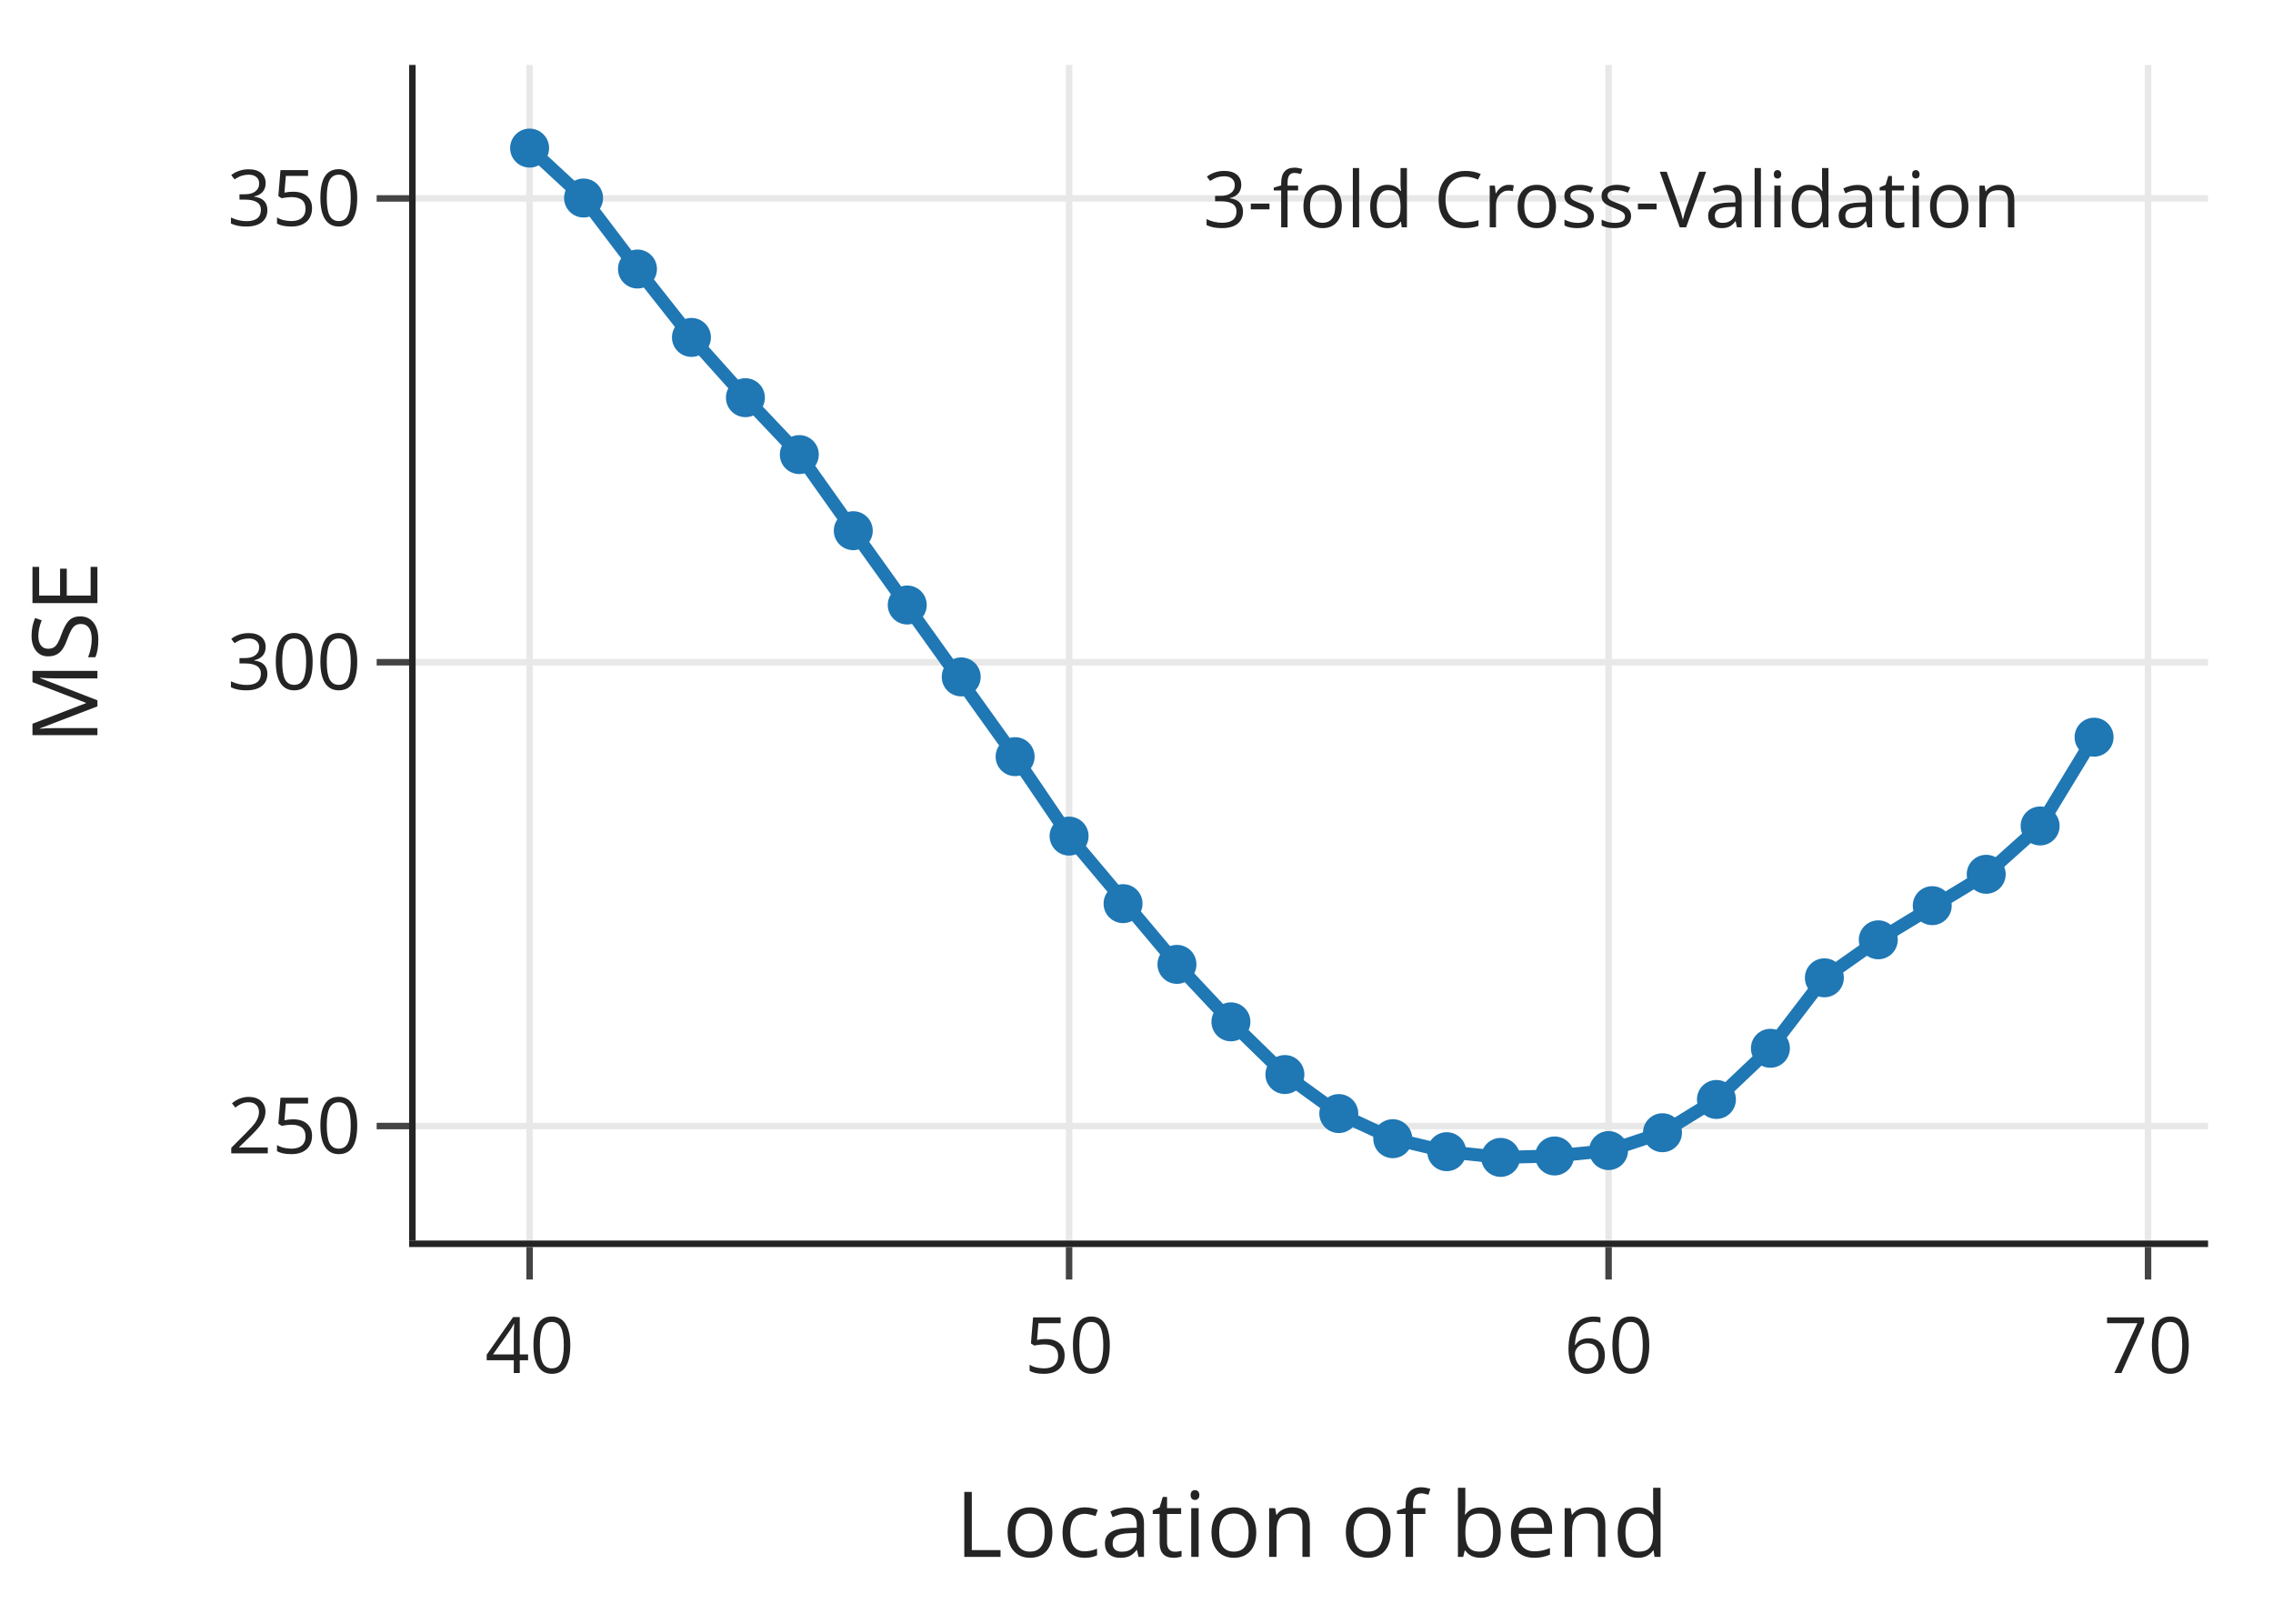
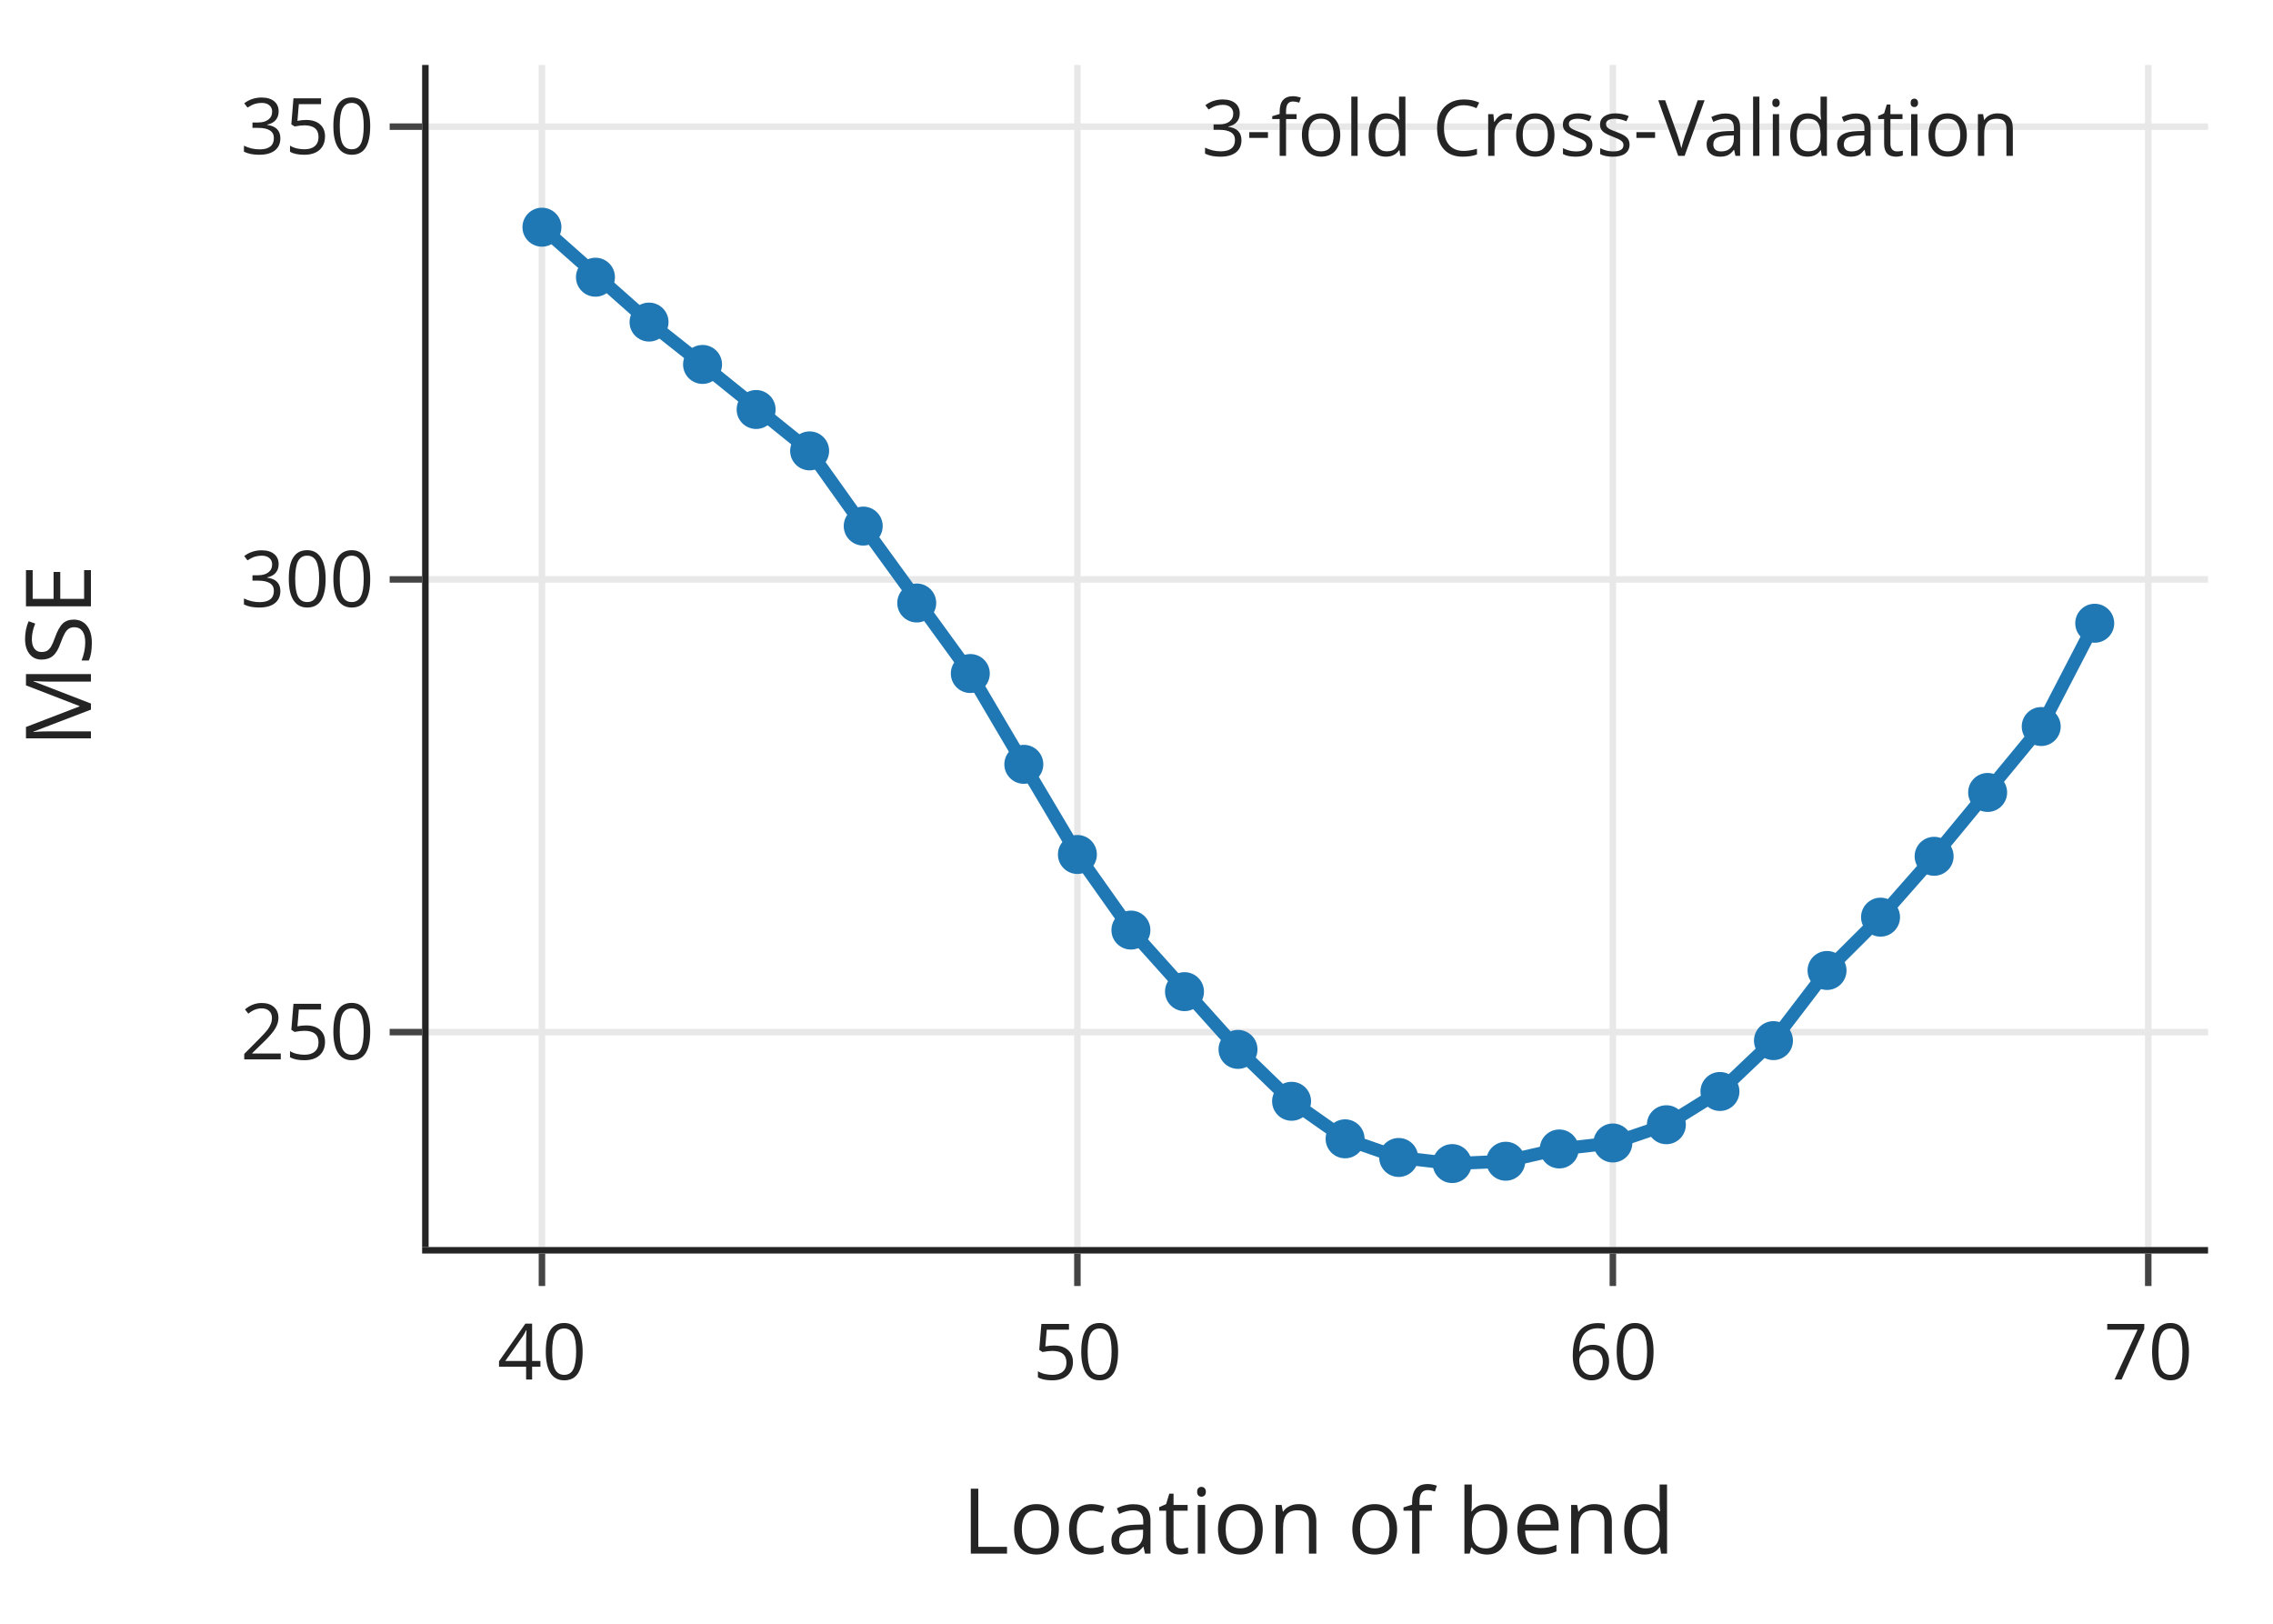
<svg xmlns="http://www.w3.org/2000/svg" class="main-svg" width="350" height="250" style="" viewBox="0 0 350 250">
  <rect x="0" y="0" width="350" height="250" style="fill: rgb(255, 255, 255); fill-opacity: 1;" />
-   <defs id="defs-1698e5">
+   <defs id="defs-d165c4">
    <g class="clips">
-       <clipPath id="clip1698e5xyplot" class="plotclip">
-         <rect width="276" height="181" />
+       <clipPath id="clipd165c4xyplot" class="plotclip">
+         <rect width="274" height="182" />
      </clipPath>
-       <clipPath class="axesclip" id="clip1698e5x">
-         <rect x="64" y="0" width="276" height="250" />
+       <clipPath class="axesclip" id="clipd165c4x">
+         <rect x="66" y="0" width="274" height="250" />
      </clipPath>
-       <clipPath class="axesclip" id="clip1698e5y">
-         <rect x="0" y="10" width="350" height="181" />
+       <clipPath class="axesclip" id="clipd165c4y">
+         <rect x="0" y="10" width="350" height="182" />
      </clipPath>
-       <clipPath class="axesclip" id="clip1698e5xy">
-         <rect x="64" y="10" width="276" height="181" />
+       <clipPath class="axesclip" id="clipd165c4xy">
+         <rect x="66" y="10" width="274" height="182" />
      </clipPath>
    </g>
    <g class="gradients" />
    <g class="patterns" />
  </defs>
  <g class="bglayer" />
  <g class="layer-below">
    <g class="imagelayer" />
    <g class="shapelayer" />
  </g>
  <g class="cartesianlayer">
    <g class="subplot xy">
      <g class="layer-subplot">
        <g class="shapelayer" />
        <g class="imagelayer" />
      </g>
+       <g class="minor-gridlayer">
+         <g class="x" />
+         <g class="y" />
+       </g>
      <g class="gridlayer">
        <g class="x">
-           <path class="xgrid crisp" transform="translate(81.55,0)" d="M0,10v181" style="stroke: rgb(232, 232, 232); stroke-opacity: 1; stroke-width: 1px;" />
-           <path class="xgrid crisp" transform="translate(164.62,0)" d="M0,10v181" style="stroke: rgb(232, 232, 232); stroke-opacity: 1; stroke-width: 1px;" />
-           <path class="xgrid crisp" transform="translate(247.69,0)" d="M0,10v181" style="stroke: rgb(232, 232, 232); stroke-opacity: 1; stroke-width: 1px;" />
-           <path class="xgrid crisp" transform="translate(330.76,0)" d="M0,10v181" style="stroke: rgb(232, 232, 232); stroke-opacity: 1; stroke-width: 1px;" />
+           <path class="xgrid crisp" transform="translate(83.45,0)" d="M0,10v182" style="stroke: rgb(232, 232, 232); stroke-opacity: 1; stroke-width: 1px;" />
+           <path class="xgrid crisp" transform="translate(165.9,0)" d="M0,10v182" style="stroke: rgb(232, 232, 232); stroke-opacity: 1; stroke-width: 1px;" />
+           <path class="xgrid crisp" transform="translate(248.35,0)" d="M0,10v182" style="stroke: rgb(232, 232, 232); stroke-opacity: 1; stroke-width: 1px;" />
+           <path class="xgrid crisp" transform="translate(330.79,0)" d="M0,10v182" style="stroke: rgb(232, 232, 232); stroke-opacity: 1; stroke-width: 1px;" />
        </g>
        <g class="y">
-           <path class="ygrid crisp" transform="translate(0,173.37)" d="M64,0h276" style="stroke: rgb(232, 232, 232); stroke-opacity: 1; stroke-width: 1px;" />
-           <path class="ygrid crisp" transform="translate(0,101.96)" d="M64,0h276" style="stroke: rgb(232, 232, 232); stroke-opacity: 1; stroke-width: 1px;" />
-           <path class="ygrid crisp" transform="translate(0,30.55)" d="M64,0h276" style="stroke: rgb(232, 232, 232); stroke-opacity: 1; stroke-width: 1px;" />
+           <path class="ygrid crisp" transform="translate(0,158.91)" d="M66,0h274" style="stroke: rgb(232, 232, 232); stroke-opacity: 1; stroke-width: 1px;" />
+           <path class="ygrid crisp" transform="translate(0,89.21)" d="M66,0h274" style="stroke: rgb(232, 232, 232); stroke-opacity: 1; stroke-width: 1px;" />
+           <path class="ygrid crisp" transform="translate(0,19.5)" d="M66,0h274" style="stroke: rgb(232, 232, 232); stroke-opacity: 1; stroke-width: 1px;" />
        </g>
      </g>
      <g class="zerolinelayer" />
      <path class="xlines-below" />
      <path class="ylines-below" />
      <g class="overlines-below" />
      <g class="xaxislayer-below" />
      <g class="yaxislayer-below" />
      <g class="overaxes-below" />
-       <g class="plot" transform="translate(64,10)" clip-path="url(#clip1698e5xyplot)">
+       <g class="plot" transform="translate(66,10)" clip-path="url(#clipd165c4xyplot)">
        <g class="scatterlayer mlayer">
-           <g class="trace scatter trace6479aa" style="stroke-miterlimit: 2; opacity: 1;">
+           <g class="trace scatter trace9f0c04" style="stroke-miterlimit: 2; opacity: 1;">
            <g class="fills" />
            <g class="errorbars" />
            <g class="lines">
-               <path class="js-line" d="M17.55,12.8L25.86,20.49L34.16,31.42L42.47,41.95L50.78,51.23L59.08,59.99L67.39,71.71L92.31,106.5L100.62,118.73L117.23,138.48L125.54,147.33L133.85,155.44L142.15,161.45L150.46,165.32L158.77,167.32L167.07,168.2L175.38,167.98L183.69,167.15L191.99,164.4L200.3,159.28L208.61,151.4L216.92,140.55L225.22,134.7L241.84,124.61L250.14,117.17L258.45,103.5" style="vector-effect: non-scaling-stroke; fill: none; stroke: rgb(31, 119, 180); stroke-opacity: 1; stroke-width: 2px; opacity: 1;" />
+               <path class="js-line" d="M17.45,24.98L33.94,39.59L42.18,46.11L58.67,59.42L66.92,71L83.41,93.7L91.65,107.68L99.9,121.56L108.14,133.2L124.63,151.57L132.88,159.56L141.12,165.34L149.37,168.21L157.61,169.15L165.86,168.79L174.1,166.9L182.35,165.98L190.59,163.17L198.84,158.05L207.08,150.22L215.33,139.42L223.57,131.21L231.82,121.84L248.31,101.86L256.55,85.96" style="vector-effect: none; fill: none; stroke: rgb(31, 119, 180); stroke-opacity: 1; stroke-width: 2px; opacity: 1;" />
            </g>
            <g class="points">
-               <path class="point" transform="translate(17.55,12.8)" d="M3,0A3,3 0 1,1 0,-3A3,3 0 0,1 3,0Z" style="opacity: 1; stroke-width: 0px; fill: rgb(31, 119, 180); fill-opacity: 1;" />
-               <path class="point" transform="translate(25.86,20.49)" d="M3,0A3,3 0 1,1 0,-3A3,3 0 0,1 3,0Z" style="opacity: 1; stroke-width: 0px; fill: rgb(31, 119, 180); fill-opacity: 1;" />
-               <path class="point" transform="translate(34.16,31.42)" d="M3,0A3,3 0 1,1 0,-3A3,3 0 0,1 3,0Z" style="opacity: 1; stroke-width: 0px; fill: rgb(31, 119, 180); fill-opacity: 1;" />
-               <path class="point" transform="translate(42.47,41.95)" d="M3,0A3,3 0 1,1 0,-3A3,3 0 0,1 3,0Z" style="opacity: 1; stroke-width: 0px; fill: rgb(31, 119, 180); fill-opacity: 1;" />
-               <path class="point" transform="translate(50.78,51.23)" d="M3,0A3,3 0 1,1 0,-3A3,3 0 0,1 3,0Z" style="opacity: 1; stroke-width: 0px; fill: rgb(31, 119, 180); fill-opacity: 1;" />
-               <path class="point" transform="translate(59.08,59.99)" d="M3,0A3,3 0 1,1 0,-3A3,3 0 0,1 3,0Z" style="opacity: 1; stroke-width: 0px; fill: rgb(31, 119, 180); fill-opacity: 1;" />
-               <path class="point" transform="translate(67.39,71.71)" d="M3,0A3,3 0 1,1 0,-3A3,3 0 0,1 3,0Z" style="opacity: 1; stroke-width: 0px; fill: rgb(31, 119, 180); fill-opacity: 1;" />
-               <path class="point" transform="translate(75.7,83.15)" d="M3,0A3,3 0 1,1 0,-3A3,3 0 0,1 3,0Z" style="opacity: 1; stroke-width: 0px; fill: rgb(31, 119, 180); fill-opacity: 1;" />
-               <path class="point" transform="translate(84.01,94.22)" d="M3,0A3,3 0 1,1 0,-3A3,3 0 0,1 3,0Z" style="opacity: 1; stroke-width: 0px; fill: rgb(31, 119, 180); fill-opacity: 1;" />
-               <path class="point" transform="translate(92.31,106.5)" d="M3,0A3,3 0 1,1 0,-3A3,3 0 0,1 3,0Z" style="opacity: 1; stroke-width: 0px; fill: rgb(31, 119, 180); fill-opacity: 1;" />
-               <path class="point" transform="translate(100.62,118.73)" d="M3,0A3,3 0 1,1 0,-3A3,3 0 0,1 3,0Z" style="opacity: 1; stroke-width: 0px; fill: rgb(31, 119, 180); fill-opacity: 1;" />
-               <path class="point" transform="translate(108.93,129.13)" d="M3,0A3,3 0 1,1 0,-3A3,3 0 0,1 3,0Z" style="opacity: 1; stroke-width: 0px; fill: rgb(31, 119, 180); fill-opacity: 1;" />
-               <path class="point" transform="translate(117.23,138.48)" d="M3,0A3,3 0 1,1 0,-3A3,3 0 0,1 3,0Z" style="opacity: 1; stroke-width: 0px; fill: rgb(31, 119, 180); fill-opacity: 1;" />
-               <path class="point" transform="translate(125.54,147.33)" d="M3,0A3,3 0 1,1 0,-3A3,3 0 0,1 3,0Z" style="opacity: 1; stroke-width: 0px; fill: rgb(31, 119, 180); fill-opacity: 1;" />
-               <path class="point" transform="translate(133.85,155.44)" d="M3,0A3,3 0 1,1 0,-3A3,3 0 0,1 3,0Z" style="opacity: 1; stroke-width: 0px; fill: rgb(31, 119, 180); fill-opacity: 1;" />
-               <path class="point" transform="translate(142.15,161.45)" d="M3,0A3,3 0 1,1 0,-3A3,3 0 0,1 3,0Z" style="opacity: 1; stroke-width: 0px; fill: rgb(31, 119, 180); fill-opacity: 1;" />
-               <path class="point" transform="translate(150.46,165.32)" d="M3,0A3,3 0 1,1 0,-3A3,3 0 0,1 3,0Z" style="opacity: 1; stroke-width: 0px; fill: rgb(31, 119, 180); fill-opacity: 1;" />
-               <path class="point" transform="translate(158.77,167.32)" d="M3,0A3,3 0 1,1 0,-3A3,3 0 0,1 3,0Z" style="opacity: 1; stroke-width: 0px; fill: rgb(31, 119, 180); fill-opacity: 1;" />
-               <path class="point" transform="translate(167.07,168.2)" d="M3,0A3,3 0 1,1 0,-3A3,3 0 0,1 3,0Z" style="opacity: 1; stroke-width: 0px; fill: rgb(31, 119, 180); fill-opacity: 1;" />
-               <path class="point" transform="translate(175.38,167.98)" d="M3,0A3,3 0 1,1 0,-3A3,3 0 0,1 3,0Z" style="opacity: 1; stroke-width: 0px; fill: rgb(31, 119, 180); fill-opacity: 1;" />
-               <path class="point" transform="translate(183.69,167.15)" d="M3,0A3,3 0 1,1 0,-3A3,3 0 0,1 3,0Z" style="opacity: 1; stroke-width: 0px; fill: rgb(31, 119, 180); fill-opacity: 1;" />
-               <path class="point" transform="translate(191.99,164.4)" d="M3,0A3,3 0 1,1 0,-3A3,3 0 0,1 3,0Z" style="opacity: 1; stroke-width: 0px; fill: rgb(31, 119, 180); fill-opacity: 1;" />
-               <path class="point" transform="translate(200.3,159.28)" d="M3,0A3,3 0 1,1 0,-3A3,3 0 0,1 3,0Z" style="opacity: 1; stroke-width: 0px; fill: rgb(31, 119, 180); fill-opacity: 1;" />
-               <path class="point" transform="translate(208.61,151.4)" d="M3,0A3,3 0 1,1 0,-3A3,3 0 0,1 3,0Z" style="opacity: 1; stroke-width: 0px; fill: rgb(31, 119, 180); fill-opacity: 1;" />
-               <path class="point" transform="translate(216.92,140.55)" d="M3,0A3,3 0 1,1 0,-3A3,3 0 0,1 3,0Z" style="opacity: 1; stroke-width: 0px; fill: rgb(31, 119, 180); fill-opacity: 1;" />
-               <path class="point" transform="translate(225.22,134.7)" d="M3,0A3,3 0 1,1 0,-3A3,3 0 0,1 3,0Z" style="opacity: 1; stroke-width: 0px; fill: rgb(31, 119, 180); fill-opacity: 1;" />
-               <path class="point" transform="translate(233.53,129.44)" d="M3,0A3,3 0 1,1 0,-3A3,3 0 0,1 3,0Z" style="opacity: 1; stroke-width: 0px; fill: rgb(31, 119, 180); fill-opacity: 1;" />
-               <path class="point" transform="translate(241.84,124.61)" d="M3,0A3,3 0 1,1 0,-3A3,3 0 0,1 3,0Z" style="opacity: 1; stroke-width: 0px; fill: rgb(31, 119, 180); fill-opacity: 1;" />
-               <path class="point" transform="translate(250.14,117.17)" d="M3,0A3,3 0 1,1 0,-3A3,3 0 0,1 3,0Z" style="opacity: 1; stroke-width: 0px; fill: rgb(31, 119, 180); fill-opacity: 1;" />
-               <path class="point" transform="translate(258.45,103.5)" d="M3,0A3,3 0 1,1 0,-3A3,3 0 0,1 3,0Z" style="opacity: 1; stroke-width: 0px; fill: rgb(31, 119, 180); fill-opacity: 1;" />
+               <path class="point" transform="translate(17.45,24.98)" d="M3,0A3,3 0 1,1 0,-3A3,3 0 0,1 3,0Z" style="opacity: 1; stroke-width: 0px; fill: rgb(31, 119, 180); fill-opacity: 1;" />
+               <path class="point" transform="translate(25.69,32.68)" d="M3,0A3,3 0 1,1 0,-3A3,3 0 0,1 3,0Z" style="opacity: 1; stroke-width: 0px; fill: rgb(31, 119, 180); fill-opacity: 1;" />
+               <path class="point" transform="translate(33.94,39.59)" d="M3,0A3,3 0 1,1 0,-3A3,3 0 0,1 3,0Z" style="opacity: 1; stroke-width: 0px; fill: rgb(31, 119, 180); fill-opacity: 1;" />
+               <path class="point" transform="translate(42.18,46.11)" d="M3,0A3,3 0 1,1 0,-3A3,3 0 0,1 3,0Z" style="opacity: 1; stroke-width: 0px; fill: rgb(31, 119, 180); fill-opacity: 1;" />
+               <path class="point" transform="translate(50.43,53.05)" d="M3,0A3,3 0 1,1 0,-3A3,3 0 0,1 3,0Z" style="opacity: 1; stroke-width: 0px; fill: rgb(31, 119, 180); fill-opacity: 1;" />
+               <path class="point" transform="translate(58.67,59.42)" d="M3,0A3,3 0 1,1 0,-3A3,3 0 0,1 3,0Z" style="opacity: 1; stroke-width: 0px; fill: rgb(31, 119, 180); fill-opacity: 1;" />
+               <path class="point" transform="translate(66.92,71)" d="M3,0A3,3 0 1,1 0,-3A3,3 0 0,1 3,0Z" style="opacity: 1; stroke-width: 0px; fill: rgb(31, 119, 180); fill-opacity: 1;" />
+               <path class="point" transform="translate(75.16,82.84)" d="M3,0A3,3 0 1,1 0,-3A3,3 0 0,1 3,0Z" style="opacity: 1; stroke-width: 0px; fill: rgb(31, 119, 180); fill-opacity: 1;" />
+               <path class="point" transform="translate(83.41,93.7)" d="M3,0A3,3 0 1,1 0,-3A3,3 0 0,1 3,0Z" style="opacity: 1; stroke-width: 0px; fill: rgb(31, 119, 180); fill-opacity: 1;" />
+               <path class="point" transform="translate(91.65,107.68)" d="M3,0A3,3 0 1,1 0,-3A3,3 0 0,1 3,0Z" style="opacity: 1; stroke-width: 0px; fill: rgb(31, 119, 180); fill-opacity: 1;" />
+               <path class="point" transform="translate(99.9,121.56)" d="M3,0A3,3 0 1,1 0,-3A3,3 0 0,1 3,0Z" style="opacity: 1; stroke-width: 0px; fill: rgb(31, 119, 180); fill-opacity: 1;" />
+               <path class="point" transform="translate(108.14,133.2)" d="M3,0A3,3 0 1,1 0,-3A3,3 0 0,1 3,0Z" style="opacity: 1; stroke-width: 0px; fill: rgb(31, 119, 180); fill-opacity: 1;" />
+               <path class="point" transform="translate(116.39,142.68)" d="M3,0A3,3 0 1,1 0,-3A3,3 0 0,1 3,0Z" style="opacity: 1; stroke-width: 0px; fill: rgb(31, 119, 180); fill-opacity: 1;" />
+               <path class="point" transform="translate(124.63,151.57)" d="M3,0A3,3 0 1,1 0,-3A3,3 0 0,1 3,0Z" style="opacity: 1; stroke-width: 0px; fill: rgb(31, 119, 180); fill-opacity: 1;" />
+               <path class="point" transform="translate(132.88,159.56)" d="M3,0A3,3 0 1,1 0,-3A3,3 0 0,1 3,0Z" style="opacity: 1; stroke-width: 0px; fill: rgb(31, 119, 180); fill-opacity: 1;" />
+               <path class="point" transform="translate(141.12,165.34)" d="M3,0A3,3 0 1,1 0,-3A3,3 0 0,1 3,0Z" style="opacity: 1; stroke-width: 0px; fill: rgb(31, 119, 180); fill-opacity: 1;" />
+               <path class="point" transform="translate(149.37,168.21)" d="M3,0A3,3 0 1,1 0,-3A3,3 0 0,1 3,0Z" style="opacity: 1; stroke-width: 0px; fill: rgb(31, 119, 180); fill-opacity: 1;" />
+               <path class="point" transform="translate(157.61,169.15)" d="M3,0A3,3 0 1,1 0,-3A3,3 0 0,1 3,0Z" style="opacity: 1; stroke-width: 0px; fill: rgb(31, 119, 180); fill-opacity: 1;" />
+               <path class="point" transform="translate(165.86,168.79)" d="M3,0A3,3 0 1,1 0,-3A3,3 0 0,1 3,0Z" style="opacity: 1; stroke-width: 0px; fill: rgb(31, 119, 180); fill-opacity: 1;" />
+               <path class="point" transform="translate(174.1,166.9)" d="M3,0A3,3 0 1,1 0,-3A3,3 0 0,1 3,0Z" style="opacity: 1; stroke-width: 0px; fill: rgb(31, 119, 180); fill-opacity: 1;" />
+               <path class="point" transform="translate(182.35,165.98)" d="M3,0A3,3 0 1,1 0,-3A3,3 0 0,1 3,0Z" style="opacity: 1; stroke-width: 0px; fill: rgb(31, 119, 180); fill-opacity: 1;" />
+               <path class="point" transform="translate(190.59,163.17)" d="M3,0A3,3 0 1,1 0,-3A3,3 0 0,1 3,0Z" style="opacity: 1; stroke-width: 0px; fill: rgb(31, 119, 180); fill-opacity: 1;" />
+               <path class="point" transform="translate(198.84,158.05)" d="M3,0A3,3 0 1,1 0,-3A3,3 0 0,1 3,0Z" style="opacity: 1; stroke-width: 0px; fill: rgb(31, 119, 180); fill-opacity: 1;" />
+               <path class="point" transform="translate(207.08,150.22)" d="M3,0A3,3 0 1,1 0,-3A3,3 0 0,1 3,0Z" style="opacity: 1; stroke-width: 0px; fill: rgb(31, 119, 180); fill-opacity: 1;" />
+               <path class="point" transform="translate(215.33,139.42)" d="M3,0A3,3 0 1,1 0,-3A3,3 0 0,1 3,0Z" style="opacity: 1; stroke-width: 0px; fill: rgb(31, 119, 180); fill-opacity: 1;" />
+               <path class="point" transform="translate(223.57,131.21)" d="M3,0A3,3 0 1,1 0,-3A3,3 0 0,1 3,0Z" style="opacity: 1; stroke-width: 0px; fill: rgb(31, 119, 180); fill-opacity: 1;" />
+               <path class="point" transform="translate(231.82,121.84)" d="M3,0A3,3 0 1,1 0,-3A3,3 0 0,1 3,0Z" style="opacity: 1; stroke-width: 0px; fill: rgb(31, 119, 180); fill-opacity: 1;" />
+               <path class="point" transform="translate(240.06,112.01)" d="M3,0A3,3 0 1,1 0,-3A3,3 0 0,1 3,0Z" style="opacity: 1; stroke-width: 0px; fill: rgb(31, 119, 180); fill-opacity: 1;" />
+               <path class="point" transform="translate(248.31,101.86)" d="M3,0A3,3 0 1,1 0,-3A3,3 0 0,1 3,0Z" style="opacity: 1; stroke-width: 0px; fill: rgb(31, 119, 180); fill-opacity: 1;" />
+               <path class="point" transform="translate(256.55,85.96)" d="M3,0A3,3 0 1,1 0,-3A3,3 0 0,1 3,0Z" style="opacity: 1; stroke-width: 0px; fill: rgb(31, 119, 180); fill-opacity: 1;" />
            </g>
            <g class="text" />
          </g>
        </g>
      </g>
      <g class="overplot" />
-       <path class="xlines-above crisp" d="M63,191.5H340" style="fill: none; stroke-width: 1px; stroke: rgb(36, 36, 36); stroke-opacity: 1;" />
-       <path class="ylines-above crisp" d="M63.5,10V191" style="fill: none; stroke-width: 1px; stroke: rgb(36, 36, 36); stroke-opacity: 1;" />
+       <path class="xlines-above crisp" d="M65,192.5H340" style="fill: none; stroke-width: 1px; stroke: rgb(36, 36, 36); stroke-opacity: 1;" />
+       <path class="ylines-above crisp" d="M65.5,10V192" style="fill: none; stroke-width: 1px; stroke: rgb(36, 36, 36); stroke-opacity: 1;" />
      <g class="overlines-above" />
      <g class="xaxislayer-above">
-         <path class="xtick ticks crisp" d="M0,192v5" transform="translate(81.55,0)" style="stroke: rgb(68, 68, 68); stroke-opacity: 1; stroke-width: 1px;" />
-         <path class="xtick ticks crisp" d="M0,192v5" transform="translate(164.62,0)" style="stroke: rgb(68, 68, 68); stroke-opacity: 1; stroke-width: 1px;" />
-         <path class="xtick ticks crisp" d="M0,192v5" transform="translate(247.69,0)" style="stroke: rgb(68, 68, 68); stroke-opacity: 1; stroke-width: 1px;" />
-         <path class="xtick ticks crisp" d="M0,192v5" transform="translate(330.76,0)" style="stroke: rgb(68, 68, 68); stroke-opacity: 1; stroke-width: 1px;" />
+         <path class="xtick ticks crisp" d="M0,193v5" transform="translate(83.45,0)" style="stroke: rgb(68, 68, 68); stroke-opacity: 1; stroke-width: 1px;" />
+         <path class="xtick ticks crisp" d="M0,193v5" transform="translate(165.9,0)" style="stroke: rgb(68, 68, 68); stroke-opacity: 1; stroke-width: 1px;" />
+         <path class="xtick ticks crisp" d="M0,193v5" transform="translate(248.35,0)" style="stroke: rgb(68, 68, 68); stroke-opacity: 1; stroke-width: 1px;" />
+         <path class="xtick ticks crisp" d="M0,193v5" transform="translate(330.79,0)" style="stroke: rgb(68, 68, 68); stroke-opacity: 1; stroke-width: 1px;" />
        <g class="xtick">
-           <text text-anchor="middle" x="0" y="211.4" transform="translate(81.55,0)" style="font-family: 'Open Sans', verdana, arial, sans-serif; font-size: 12px; fill: rgb(36, 36, 36); fill-opacity: 1; white-space: pre; opacity: 1;">40</text>
+           <text text-anchor="middle" x="0" y="212.4" transform="translate(83.45,0)" style="font-family: 'Open Sans', verdana, arial, sans-serif; font-size: 12px; fill: rgb(36, 36, 36); fill-opacity: 1; white-space: pre; opacity: 1;">40</text>
        </g>
        <g class="xtick">
-           <text text-anchor="middle" x="0" y="211.4" style="font-family: 'Open Sans', verdana, arial, sans-serif; font-size: 12px; fill: rgb(36, 36, 36); fill-opacity: 1; white-space: pre; opacity: 1;" transform="translate(164.62,0)">50</text>
+           <text text-anchor="middle" x="0" y="212.4" style="font-family: 'Open Sans', verdana, arial, sans-serif; font-size: 12px; fill: rgb(36, 36, 36); fill-opacity: 1; white-space: pre; opacity: 1;" transform="translate(165.9,0)">50</text>
        </g>
        <g class="xtick">
-           <text text-anchor="middle" x="0" y="211.4" style="font-family: 'Open Sans', verdana, arial, sans-serif; font-size: 12px; fill: rgb(36, 36, 36); fill-opacity: 1; white-space: pre; opacity: 1;" transform="translate(247.69,0)">60</text>
+           <text text-anchor="middle" x="0" y="212.4" style="font-family: 'Open Sans', verdana, arial, sans-serif; font-size: 12px; fill: rgb(36, 36, 36); fill-opacity: 1; white-space: pre; opacity: 1;" transform="translate(248.35,0)">60</text>
        </g>
        <g class="xtick">
-           <text text-anchor="middle" x="0" y="211.4" style="font-family: 'Open Sans', verdana, arial, sans-serif; font-size: 12px; fill: rgb(36, 36, 36); fill-opacity: 1; white-space: pre; opacity: 1;" transform="translate(330.76,0)">70</text>
+           <text text-anchor="middle" x="0" y="212.4" style="font-family: 'Open Sans', verdana, arial, sans-serif; font-size: 12px; fill: rgb(36, 36, 36); fill-opacity: 1; white-space: pre; opacity: 1;" transform="translate(330.79,0)">70</text>
        </g>
      </g>
      <g class="yaxislayer-above">
-         <path class="ytick ticks crisp" d="M63,0h-5" transform="translate(0,173.37)" style="stroke: rgb(68, 68, 68); stroke-opacity: 1; stroke-width: 1px;" />
-         <path class="ytick ticks crisp" d="M63,0h-5" transform="translate(0,101.96)" style="stroke: rgb(68, 68, 68); stroke-opacity: 1; stroke-width: 1px;" />
-         <path class="ytick ticks crisp" d="M63,0h-5" transform="translate(0,30.55)" style="stroke: rgb(68, 68, 68); stroke-opacity: 1; stroke-width: 1px;" />
+         <path class="ytick ticks crisp" d="M65,0h-5" transform="translate(0,158.91)" style="stroke: rgb(68, 68, 68); stroke-opacity: 1; stroke-width: 1px;" />
+         <path class="ytick ticks crisp" d="M65,0h-5" transform="translate(0,89.21)" style="stroke: rgb(68, 68, 68); stroke-opacity: 1; stroke-width: 1px;" />
+         <path class="ytick ticks crisp" d="M65,0h-5" transform="translate(0,19.5)" style="stroke: rgb(68, 68, 68); stroke-opacity: 1; stroke-width: 1px;" />
        <g class="ytick">
-           <text text-anchor="end" x="55.6" y="4.2" transform="translate(0,173.37)" style="font-family: 'Open Sans', verdana, arial, sans-serif; font-size: 12px; fill: rgb(36, 36, 36); fill-opacity: 1; white-space: pre; opacity: 1;">250</text>
+           <text text-anchor="end" x="57.6" y="4.2" transform="translate(0,158.91)" style="font-family: 'Open Sans', verdana, arial, sans-serif; font-size: 12px; fill: rgb(36, 36, 36); fill-opacity: 1; white-space: pre; opacity: 1;">250</text>
        </g>
        <g class="ytick">
-           <text text-anchor="end" x="55.6" y="4.2" style="font-family: 'Open Sans', verdana, arial, sans-serif; font-size: 12px; fill: rgb(36, 36, 36); fill-opacity: 1; white-space: pre; opacity: 1;" transform="translate(0,101.96)">300</text>
+           <text text-anchor="end" x="57.6" y="4.2" style="font-family: 'Open Sans', verdana, arial, sans-serif; font-size: 12px; fill: rgb(36, 36, 36); fill-opacity: 1; white-space: pre; opacity: 1;" transform="translate(0,89.21)">300</text>
        </g>
        <g class="ytick">
-           <text text-anchor="end" x="55.6" y="4.2" style="font-family: 'Open Sans', verdana, arial, sans-serif; font-size: 12px; fill: rgb(36, 36, 36); fill-opacity: 1; white-space: pre; opacity: 1;" transform="translate(0,30.55)">350</text>
+           <text text-anchor="end" x="57.6" y="4.2" style="font-family: 'Open Sans', verdana, arial, sans-serif; font-size: 12px; fill: rgb(36, 36, 36); fill-opacity: 1; white-space: pre; opacity: 1;" transform="translate(0,19.5)">350</text>
        </g>
      </g>
      <g class="overaxes-above" />
    </g>
  </g>
  <g class="polarlayer" />
  <g class="smithlayer" />
  <g class="ternarylayer" />
  <g class="geolayer" />
  <g class="funnelarealayer" />
  <g class="pielayer" />
  <g class="iciclelayer" />
  <g class="treemaplayer" />
  <g class="sunburstlayer" />
  <g class="glimages" />
-   <defs id="topdefs-1698e5">
+   <defs id="topdefs-d165c4">
    <g class="clips" />
  </defs>
  <g class="layer-above">
    <g class="imagelayer" />
    <g class="shapelayer" />
  </g>
  <g class="infolayer">
    <g class="g-gtitle" />
    <g class="g-xtitle">
-       <text class="xtitle" x="202" y="239.706" text-anchor="middle" style="font-family: 'Open Sans', verdana, arial, sans-serif; font-size: 14px; fill: rgb(36, 36, 36); opacity: 1; font-weight: normal; white-space: pre;">Location of bend</text>
+       <text class="xtitle" x="203" y="239.206" text-anchor="middle" style="font-family: 'Open Sans', verdana, arial, sans-serif; font-size: 14px; fill: rgb(36, 36, 36); opacity: 1; font-weight: normal; white-space: pre;">Location of bend</text>
    </g>
-     <g class="g-ytitle" transform="translate(4.78418,0)">
-       <text class="ytitle" transform="rotate(-90,10.21563,100.5)" x="10.216" y="100.5" text-anchor="middle" style="font-family: 'Open Sans', verdana, arial, sans-serif; font-size: 14px; fill: rgb(36, 36, 36); opacity: 1; font-weight: normal; white-space: pre;">MSE</text>
+     <g class="g-ytitle" transform="translate(3.59668,0)">
+       <text class="ytitle" transform="rotate(-90,10.40313,101)" x="10.403" y="101" text-anchor="middle" style="font-family: 'Open Sans', verdana, arial, sans-serif; font-size: 14px; fill: rgb(36, 36, 36); opacity: 1; font-weight: normal; white-space: pre;">MSE</text>
    </g>
    <g class="annotation" data-index="0" style="opacity: 1;">
-       <g class="annotation-text-g" transform="rotate(0,247.69,30.55)">
-         <g class="cursor-pointer" transform="translate(183,20)">
-           <rect class="bg" x="0.5" y="0.5" width="129" height="20" style="stroke-width: 1px; stroke: rgb(0, 0, 0); stroke-opacity: 0; fill: rgb(0, 0, 0); fill-opacity: 0;" />
-           <text class="annotation-text" text-anchor="middle" x="65.188" y="15" style="font-family: 'Open Sans', verdana, arial, sans-serif; font-size: 12px; fill: rgb(36, 36, 36); fill-opacity: 1; white-space: pre;">3-fold Cross-Validation</text>
+       <g class="annotation-text-g" transform="rotate(0,248.35,19.5)">
+         <g class="cursor-pointer" transform="translate(177,10)">
+           <rect class="bg" x="0.5" y="0.5" width="141" height="18" style="stroke-width: 1px; stroke: rgb(0, 0, 0); stroke-opacity: 0; fill: rgb(0, 0, 0); fill-opacity: 0;" />
+           <text class="annotation-text" text-anchor="middle" x="70.953" y="14" style="font-family: 'Open Sans', verdana, arial, sans-serif; font-size: 12px; fill: rgb(36, 36, 36); fill-opacity: 1; white-space: pre;">3-fold Cross-Validation</text>
        </g>
      </g>
    </g>
  </g>
</svg>
